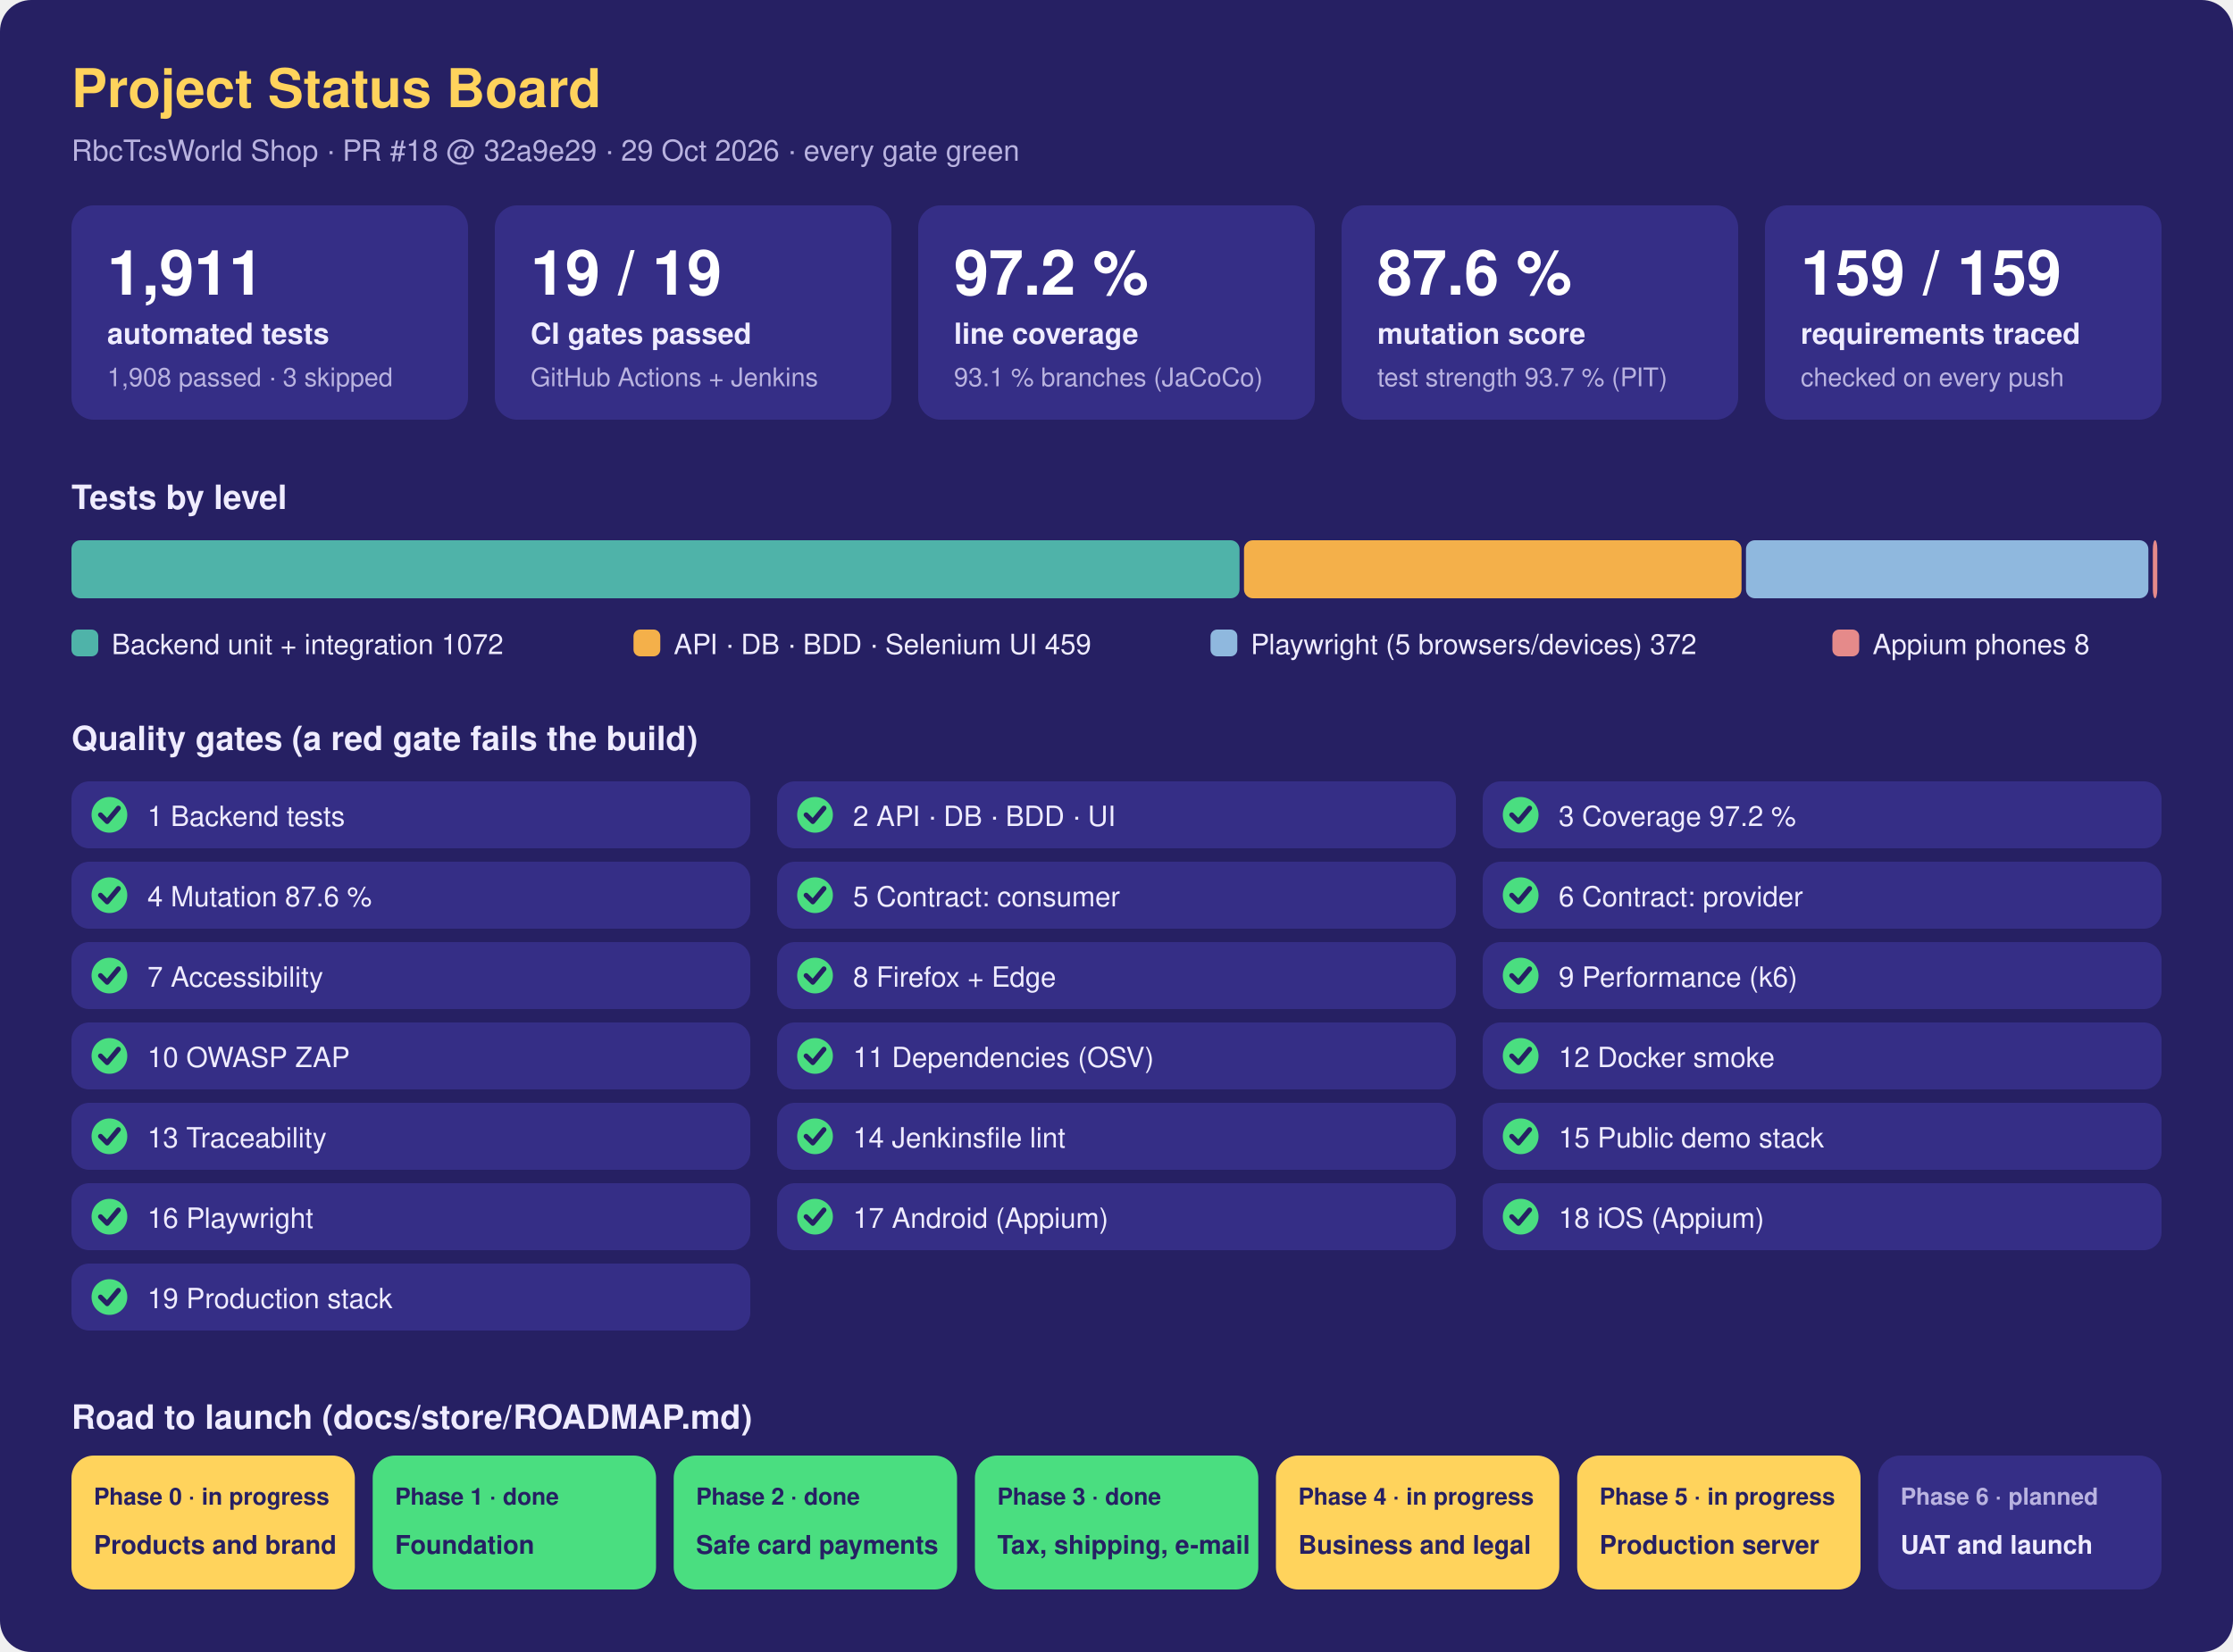
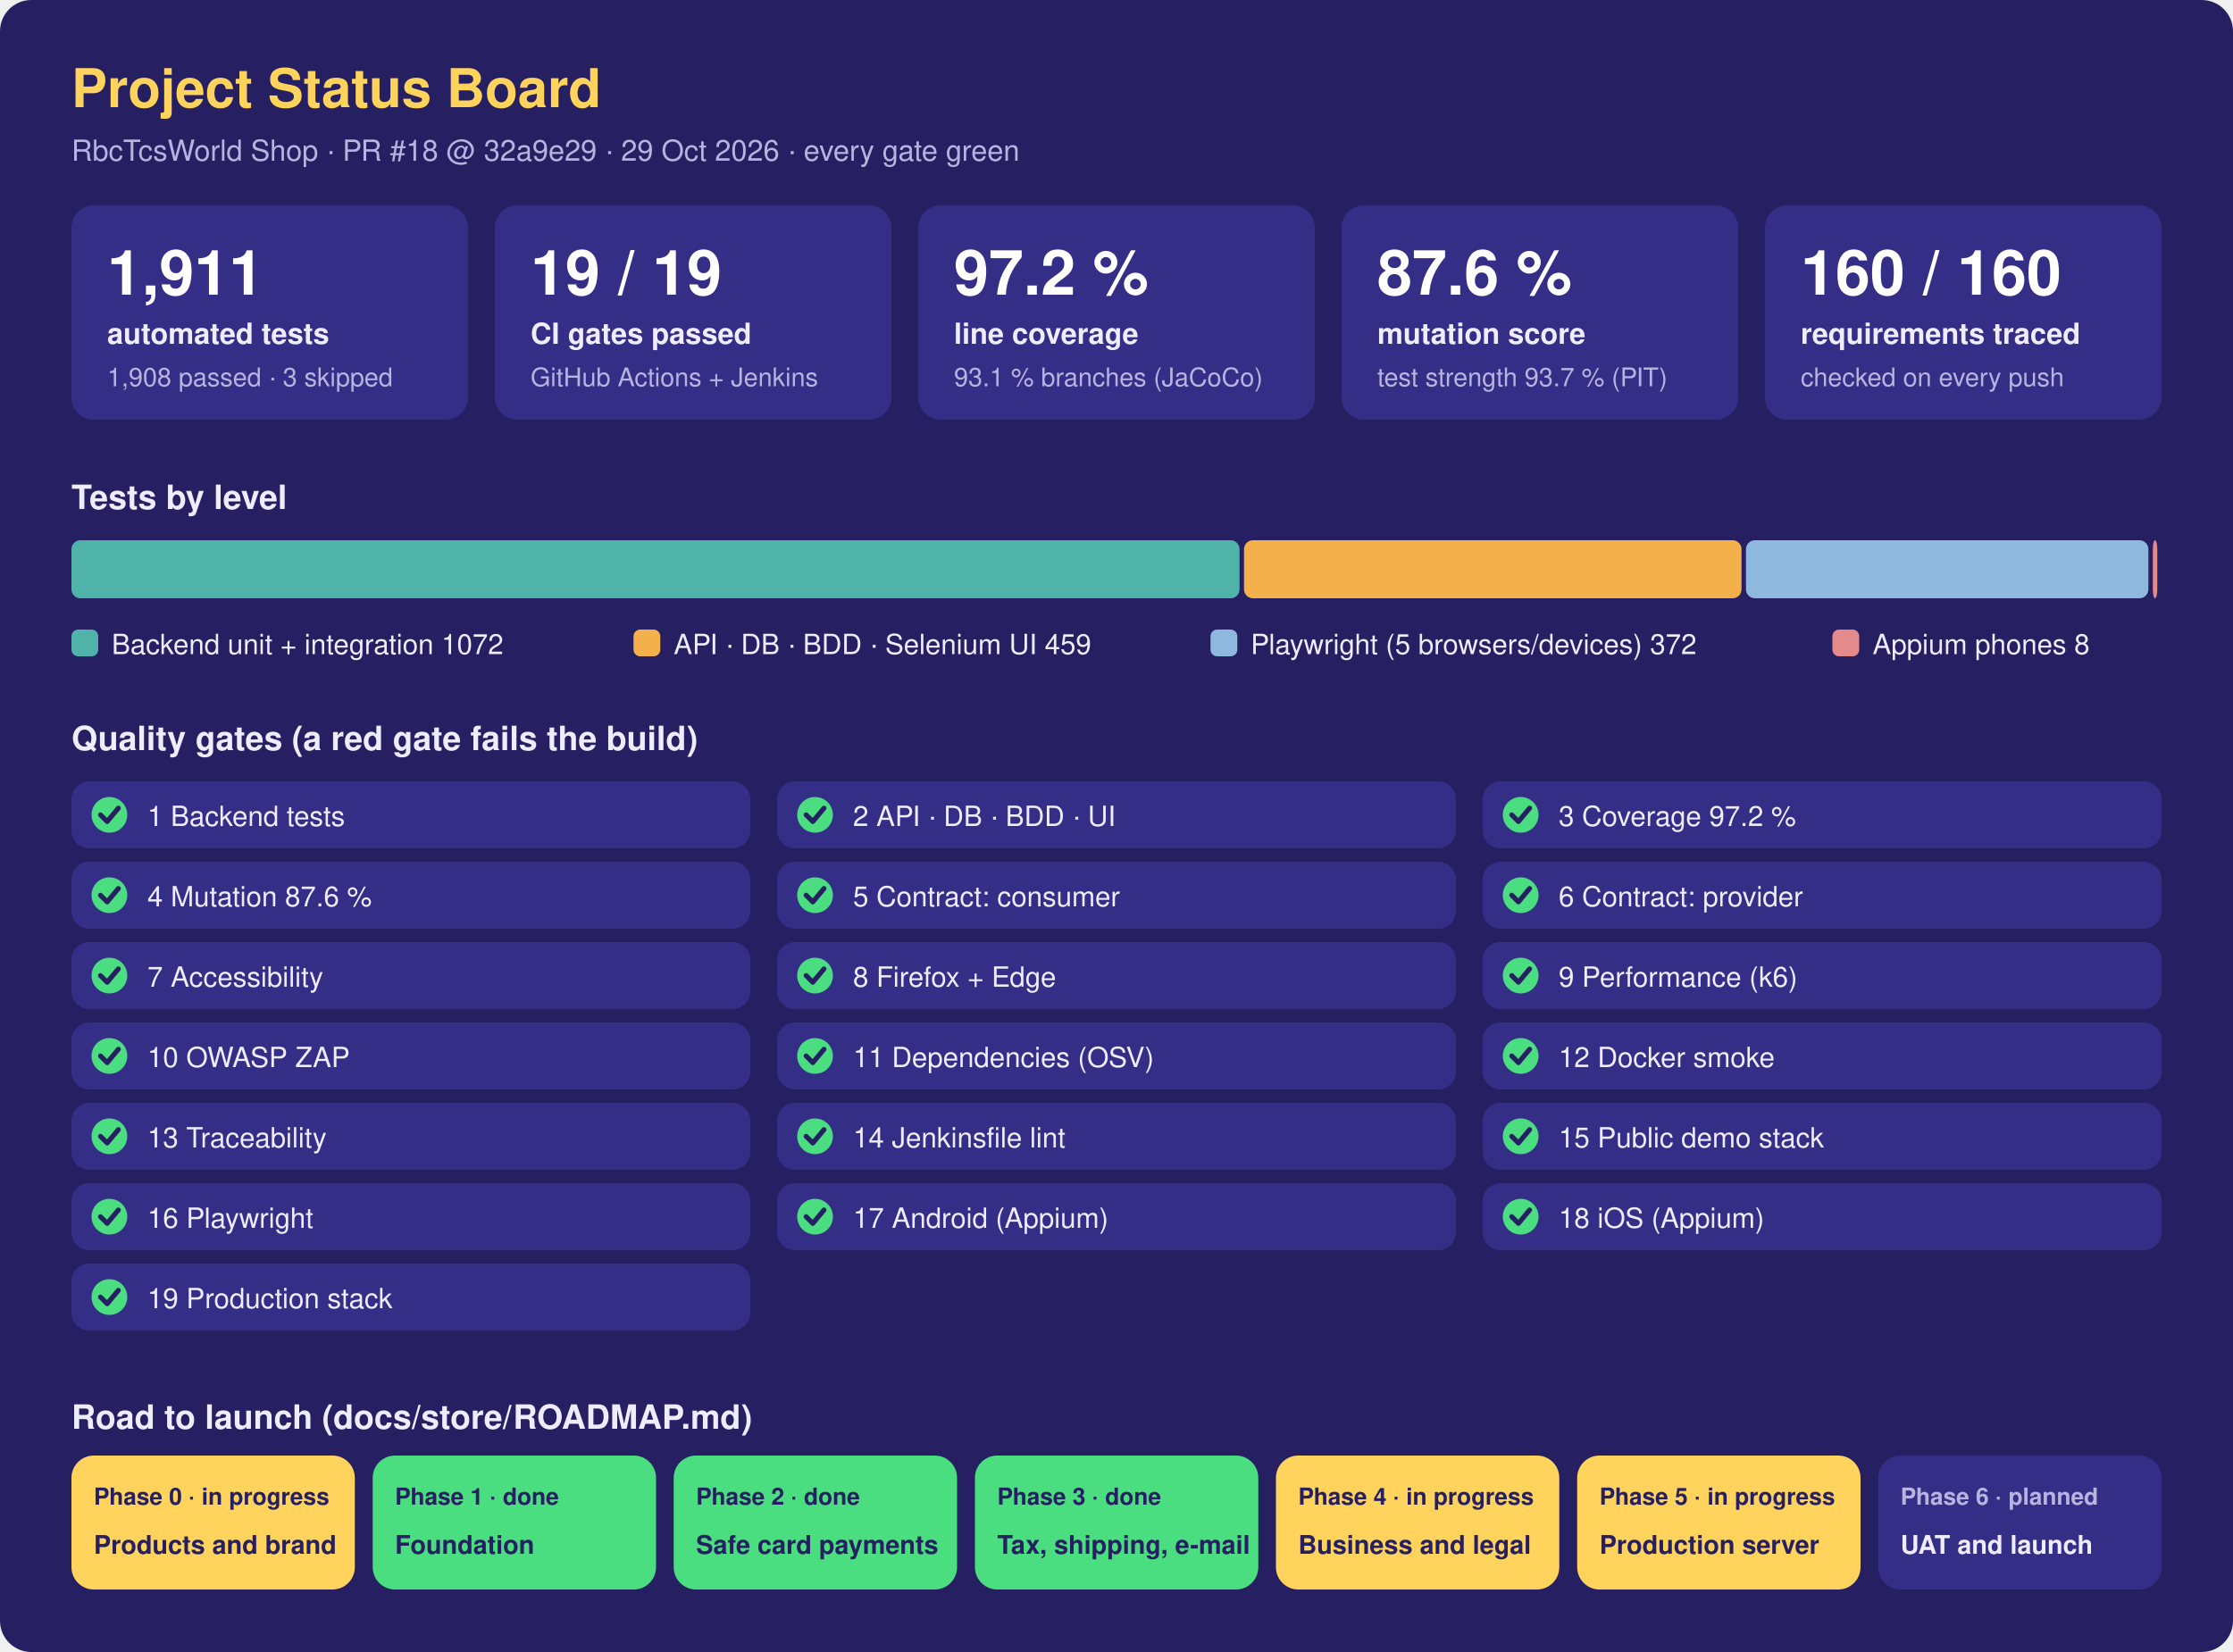
- <svg xmlns="http://www.w3.org/2000/svg" width="1000" height="740" viewBox="0 0 1000 740" role="img" aria-label="Project status board: 1911 automated tests, 1908 passed and 3 skipped by design; 19 of 19 CI gates passed; 97.2 percent line coverage; 87.6 percent mutation score; 159 of 159 requirements traced; road to launch: phase 1 foundation done, phase 0 products in progress, phases 2 and 3 (safe card payments; tax, shipping and e-mail) done, phase 4 business and legal in progress, phase 5 production server built.">
+ <svg xmlns="http://www.w3.org/2000/svg" width="1000" height="740" viewBox="0 0 1000 740" role="img" aria-label="Project status board: 1911 automated tests, 1908 passed and 3 skipped by design; 19 of 19 CI gates passed; 97.2 percent line coverage; 87.6 percent mutation score; 160 of 160 requirements traced; road to launch: phase 1 foundation done, phase 0 products in progress, phases 2 and 3 (safe card payments; tax, shipping and e-mail) done, phase 4 business and legal in progress, phase 5 production server built.">
  <rect width="1000" height="740" rx="14" fill="#262063" />
  <text x="32" y="48" font-family="'Segoe UI', Helvetica, Arial, sans-serif" font-size="24" font-weight="700" fill="#ffd35c" text-anchor="start">Project Status Board</text>
  <text x="32" y="72" font-family="'Segoe UI', Helvetica, Arial, sans-serif" font-size="13" font-weight="400" fill="#b9b3e0" text-anchor="start">RbcTcsWorld Shop · PR #18 @ 32a9e29 · 29 Oct 2026 · every gate green</text>
  <rect x="32.0" y="92" width="177.6" height="96" rx="10" fill="#352e86" />
  <text x="48.0" y="132" font-family="'Segoe UI', Helvetica, Arial, sans-serif" font-size="28" font-weight="700" fill="#ffffff" text-anchor="start">1,911</text>
  <text x="48.0" y="154" font-family="'Segoe UI', Helvetica, Arial, sans-serif" font-size="13" font-weight="600" fill="#efecff" text-anchor="start">automated tests</text>
  <text x="48.0" y="173" font-family="'Segoe UI', Helvetica, Arial, sans-serif" font-size="11.5" font-weight="400" fill="#b9b3e0" text-anchor="start">1,908 passed · 3 skipped</text>
  <rect x="221.6" y="92" width="177.6" height="96" rx="10" fill="#352e86" />
  <text x="237.6" y="132" font-family="'Segoe UI', Helvetica, Arial, sans-serif" font-size="28" font-weight="700" fill="#ffffff" text-anchor="start">19 / 19</text>
  <text x="237.6" y="154" font-family="'Segoe UI', Helvetica, Arial, sans-serif" font-size="13" font-weight="600" fill="#efecff" text-anchor="start">CI gates passed</text>
  <text x="237.6" y="173" font-family="'Segoe UI', Helvetica, Arial, sans-serif" font-size="11.5" font-weight="400" fill="#b9b3e0" text-anchor="start">GitHub Actions + Jenkins</text>
  <rect x="411.2" y="92" width="177.6" height="96" rx="10" fill="#352e86" />
  <text x="427.2" y="132" font-family="'Segoe UI', Helvetica, Arial, sans-serif" font-size="28" font-weight="700" fill="#ffffff" text-anchor="start">97.2 %</text>
  <text x="427.2" y="154" font-family="'Segoe UI', Helvetica, Arial, sans-serif" font-size="13" font-weight="600" fill="#efecff" text-anchor="start">line coverage</text>
  <text x="427.2" y="173" font-family="'Segoe UI', Helvetica, Arial, sans-serif" font-size="11.5" font-weight="400" fill="#b9b3e0" text-anchor="start">93.1 % branches (JaCoCo)</text>
  <rect x="600.8" y="92" width="177.6" height="96" rx="10" fill="#352e86" />
  <text x="616.8" y="132" font-family="'Segoe UI', Helvetica, Arial, sans-serif" font-size="28" font-weight="700" fill="#ffffff" text-anchor="start">87.6 %</text>
  <text x="616.8" y="154" font-family="'Segoe UI', Helvetica, Arial, sans-serif" font-size="13" font-weight="600" fill="#efecff" text-anchor="start">mutation score</text>
  <text x="616.8" y="173" font-family="'Segoe UI', Helvetica, Arial, sans-serif" font-size="11.5" font-weight="400" fill="#b9b3e0" text-anchor="start">test strength 93.7 % (PIT)</text>
  <rect x="790.4" y="92" width="177.6" height="96" rx="10" fill="#352e86" />
-   <text x="806.4" y="132" font-family="'Segoe UI', Helvetica, Arial, sans-serif" font-size="28" font-weight="700" fill="#ffffff" text-anchor="start">159 / 159</text>
+   <text x="806.4" y="132" font-family="'Segoe UI', Helvetica, Arial, sans-serif" font-size="28" font-weight="700" fill="#ffffff" text-anchor="start">160 / 160</text>
  <text x="806.4" y="154" font-family="'Segoe UI', Helvetica, Arial, sans-serif" font-size="13" font-weight="600" fill="#efecff" text-anchor="start">requirements traced</text>
  <text x="806.4" y="173" font-family="'Segoe UI', Helvetica, Arial, sans-serif" font-size="11.5" font-weight="400" fill="#b9b3e0" text-anchor="start">checked on every push</text>
  <text x="32" y="228" font-family="'Segoe UI', Helvetica, Arial, sans-serif" font-size="15" font-weight="700" fill="#efecff" text-anchor="start">Tests by level</text>
  <rect x="32.0" y="242" width="523.1" height="26" rx="4" fill="#4fb3a9" />
  <rect x="557.1" y="242" width="222.8" height="26" rx="4" fill="#f4b04a" />
  <rect x="781.9" y="242" width="180.2" height="26" rx="4" fill="#8fb8de" />
  <rect x="964.1" y="242" width="2.0" height="26" rx="4" fill="#e58a8a" />
  <rect x="32" y="282" width="12" height="12" rx="3" fill="#4fb3a9" />
  <text x="50" y="293" font-family="'Segoe UI', Helvetica, Arial, sans-serif" font-size="12.5" font-weight="400" fill="#efecff" text-anchor="start">Backend unit + integration 1072</text>
  <rect x="283.7" y="282" width="12" height="12" rx="3" fill="#f4b04a" />
  <text x="301.7" y="293" font-family="'Segoe UI', Helvetica, Arial, sans-serif" font-size="12.5" font-weight="400" fill="#efecff" text-anchor="start">API · DB · BDD · Selenium UI 459</text>
  <rect x="542.1" y="282" width="12" height="12" rx="3" fill="#8fb8de" />
  <text x="560.1" y="293" font-family="'Segoe UI', Helvetica, Arial, sans-serif" font-size="12.5" font-weight="400" fill="#efecff" text-anchor="start">Playwright (5 browsers/devices) 372</text>
  <rect x="820.6" y="282" width="12" height="12" rx="3" fill="#e58a8a" />
  <text x="838.6" y="293" font-family="'Segoe UI', Helvetica, Arial, sans-serif" font-size="12.5" font-weight="400" fill="#efecff" text-anchor="start">Appium phones 8</text>
  <text x="32" y="336" font-family="'Segoe UI', Helvetica, Arial, sans-serif" font-size="15" font-weight="700" fill="#efecff" text-anchor="start">Quality gates (a red gate fails the build)</text>
  <rect x="32.0" y="350" width="304.0" height="30" rx="8" fill="#352e86" />
  <circle cx="49.0" cy="365" r="8" fill="#4ade80" />
  <path d="M45.0 365 l3 3 l5 -6" fill="none" stroke="#262063" stroke-width="2.2" stroke-linecap="round" stroke-linejoin="round" />
  <text x="66.0" y="370" font-family="'Segoe UI', Helvetica, Arial, sans-serif" font-size="12.5" font-weight="400" fill="#efecff" text-anchor="start">1  Backend tests</text>
  <rect x="348.0" y="350" width="304.0" height="30" rx="8" fill="#352e86" />
  <circle cx="365.0" cy="365" r="8" fill="#4ade80" />
  <path d="M361.0 365 l3 3 l5 -6" fill="none" stroke="#262063" stroke-width="2.2" stroke-linecap="round" stroke-linejoin="round" />
  <text x="382.0" y="370" font-family="'Segoe UI', Helvetica, Arial, sans-serif" font-size="12.5" font-weight="400" fill="#efecff" text-anchor="start">2  API · DB · BDD · UI</text>
  <rect x="664.0" y="350" width="304.0" height="30" rx="8" fill="#352e86" />
  <circle cx="681.0" cy="365" r="8" fill="#4ade80" />
  <path d="M677.0 365 l3 3 l5 -6" fill="none" stroke="#262063" stroke-width="2.2" stroke-linecap="round" stroke-linejoin="round" />
  <text x="698.0" y="370" font-family="'Segoe UI', Helvetica, Arial, sans-serif" font-size="12.5" font-weight="400" fill="#efecff" text-anchor="start">3  Coverage 97.2 %</text>
  <rect x="32.0" y="386" width="304.0" height="30" rx="8" fill="#352e86" />
  <circle cx="49.0" cy="401" r="8" fill="#4ade80" />
  <path d="M45.0 401 l3 3 l5 -6" fill="none" stroke="#262063" stroke-width="2.2" stroke-linecap="round" stroke-linejoin="round" />
  <text x="66.0" y="406" font-family="'Segoe UI', Helvetica, Arial, sans-serif" font-size="12.5" font-weight="400" fill="#efecff" text-anchor="start">4  Mutation 87.6 %</text>
  <rect x="348.0" y="386" width="304.0" height="30" rx="8" fill="#352e86" />
  <circle cx="365.0" cy="401" r="8" fill="#4ade80" />
  <path d="M361.0 401 l3 3 l5 -6" fill="none" stroke="#262063" stroke-width="2.2" stroke-linecap="round" stroke-linejoin="round" />
  <text x="382.0" y="406" font-family="'Segoe UI', Helvetica, Arial, sans-serif" font-size="12.5" font-weight="400" fill="#efecff" text-anchor="start">5  Contract: consumer</text>
  <rect x="664.0" y="386" width="304.0" height="30" rx="8" fill="#352e86" />
  <circle cx="681.0" cy="401" r="8" fill="#4ade80" />
  <path d="M677.0 401 l3 3 l5 -6" fill="none" stroke="#262063" stroke-width="2.2" stroke-linecap="round" stroke-linejoin="round" />
  <text x="698.0" y="406" font-family="'Segoe UI', Helvetica, Arial, sans-serif" font-size="12.5" font-weight="400" fill="#efecff" text-anchor="start">6  Contract: provider</text>
  <rect x="32.0" y="422" width="304.0" height="30" rx="8" fill="#352e86" />
  <circle cx="49.0" cy="437" r="8" fill="#4ade80" />
  <path d="M45.0 437 l3 3 l5 -6" fill="none" stroke="#262063" stroke-width="2.2" stroke-linecap="round" stroke-linejoin="round" />
  <text x="66.0" y="442" font-family="'Segoe UI', Helvetica, Arial, sans-serif" font-size="12.5" font-weight="400" fill="#efecff" text-anchor="start">7  Accessibility</text>
  <rect x="348.0" y="422" width="304.0" height="30" rx="8" fill="#352e86" />
  <circle cx="365.0" cy="437" r="8" fill="#4ade80" />
  <path d="M361.0 437 l3 3 l5 -6" fill="none" stroke="#262063" stroke-width="2.2" stroke-linecap="round" stroke-linejoin="round" />
  <text x="382.0" y="442" font-family="'Segoe UI', Helvetica, Arial, sans-serif" font-size="12.5" font-weight="400" fill="#efecff" text-anchor="start">8  Firefox + Edge</text>
  <rect x="664.0" y="422" width="304.0" height="30" rx="8" fill="#352e86" />
  <circle cx="681.0" cy="437" r="8" fill="#4ade80" />
  <path d="M677.0 437 l3 3 l5 -6" fill="none" stroke="#262063" stroke-width="2.2" stroke-linecap="round" stroke-linejoin="round" />
  <text x="698.0" y="442" font-family="'Segoe UI', Helvetica, Arial, sans-serif" font-size="12.5" font-weight="400" fill="#efecff" text-anchor="start">9  Performance (k6)</text>
  <rect x="32.0" y="458" width="304.0" height="30" rx="8" fill="#352e86" />
  <circle cx="49.0" cy="473" r="8" fill="#4ade80" />
  <path d="M45.0 473 l3 3 l5 -6" fill="none" stroke="#262063" stroke-width="2.2" stroke-linecap="round" stroke-linejoin="round" />
  <text x="66.0" y="478" font-family="'Segoe UI', Helvetica, Arial, sans-serif" font-size="12.5" font-weight="400" fill="#efecff" text-anchor="start">10  OWASP ZAP</text>
  <rect x="348.0" y="458" width="304.0" height="30" rx="8" fill="#352e86" />
  <circle cx="365.0" cy="473" r="8" fill="#4ade80" />
  <path d="M361.0 473 l3 3 l5 -6" fill="none" stroke="#262063" stroke-width="2.2" stroke-linecap="round" stroke-linejoin="round" />
  <text x="382.0" y="478" font-family="'Segoe UI', Helvetica, Arial, sans-serif" font-size="12.5" font-weight="400" fill="#efecff" text-anchor="start">11  Dependencies (OSV)</text>
  <rect x="664.0" y="458" width="304.0" height="30" rx="8" fill="#352e86" />
  <circle cx="681.0" cy="473" r="8" fill="#4ade80" />
  <path d="M677.0 473 l3 3 l5 -6" fill="none" stroke="#262063" stroke-width="2.2" stroke-linecap="round" stroke-linejoin="round" />
  <text x="698.0" y="478" font-family="'Segoe UI', Helvetica, Arial, sans-serif" font-size="12.5" font-weight="400" fill="#efecff" text-anchor="start">12  Docker smoke</text>
  <rect x="32.0" y="494" width="304.0" height="30" rx="8" fill="#352e86" />
  <circle cx="49.0" cy="509" r="8" fill="#4ade80" />
  <path d="M45.0 509 l3 3 l5 -6" fill="none" stroke="#262063" stroke-width="2.2" stroke-linecap="round" stroke-linejoin="round" />
  <text x="66.0" y="514" font-family="'Segoe UI', Helvetica, Arial, sans-serif" font-size="12.5" font-weight="400" fill="#efecff" text-anchor="start">13  Traceability</text>
  <rect x="348.0" y="494" width="304.0" height="30" rx="8" fill="#352e86" />
  <circle cx="365.0" cy="509" r="8" fill="#4ade80" />
  <path d="M361.0 509 l3 3 l5 -6" fill="none" stroke="#262063" stroke-width="2.2" stroke-linecap="round" stroke-linejoin="round" />
  <text x="382.0" y="514" font-family="'Segoe UI', Helvetica, Arial, sans-serif" font-size="12.5" font-weight="400" fill="#efecff" text-anchor="start">14  Jenkinsfile lint</text>
  <rect x="664.0" y="494" width="304.0" height="30" rx="8" fill="#352e86" />
  <circle cx="681.0" cy="509" r="8" fill="#4ade80" />
  <path d="M677.0 509 l3 3 l5 -6" fill="none" stroke="#262063" stroke-width="2.2" stroke-linecap="round" stroke-linejoin="round" />
  <text x="698.0" y="514" font-family="'Segoe UI', Helvetica, Arial, sans-serif" font-size="12.5" font-weight="400" fill="#efecff" text-anchor="start">15  Public demo stack</text>
  <rect x="32.0" y="530" width="304.0" height="30" rx="8" fill="#352e86" />
  <circle cx="49.0" cy="545" r="8" fill="#4ade80" />
  <path d="M45.0 545 l3 3 l5 -6" fill="none" stroke="#262063" stroke-width="2.2" stroke-linecap="round" stroke-linejoin="round" />
  <text x="66.0" y="550" font-family="'Segoe UI', Helvetica, Arial, sans-serif" font-size="12.5" font-weight="400" fill="#efecff" text-anchor="start">16  Playwright</text>
  <rect x="348.0" y="530" width="304.0" height="30" rx="8" fill="#352e86" />
  <circle cx="365.0" cy="545" r="8" fill="#4ade80" />
  <path d="M361.0 545 l3 3 l5 -6" fill="none" stroke="#262063" stroke-width="2.2" stroke-linecap="round" stroke-linejoin="round" />
  <text x="382.0" y="550" font-family="'Segoe UI', Helvetica, Arial, sans-serif" font-size="12.5" font-weight="400" fill="#efecff" text-anchor="start">17  Android (Appium)</text>
  <rect x="664.0" y="530" width="304.0" height="30" rx="8" fill="#352e86" />
  <circle cx="681.0" cy="545" r="8" fill="#4ade80" />
  <path d="M677.0 545 l3 3 l5 -6" fill="none" stroke="#262063" stroke-width="2.2" stroke-linecap="round" stroke-linejoin="round" />
  <text x="698.0" y="550" font-family="'Segoe UI', Helvetica, Arial, sans-serif" font-size="12.5" font-weight="400" fill="#efecff" text-anchor="start">18  iOS (Appium)</text>
  <rect x="32.0" y="566" width="304.0" height="30" rx="8" fill="#352e86" />
  <circle cx="49.0" cy="581" r="8" fill="#4ade80" />
  <path d="M45.0 581 l3 3 l5 -6" fill="none" stroke="#262063" stroke-width="2.2" stroke-linecap="round" stroke-linejoin="round" />
  <text x="66.0" y="586" font-family="'Segoe UI', Helvetica, Arial, sans-serif" font-size="12.5" font-weight="400" fill="#efecff" text-anchor="start">19  Production stack</text>
  <text x="32" y="640" font-family="'Segoe UI', Helvetica, Arial, sans-serif" font-size="15" font-weight="700" fill="#efecff" text-anchor="start">Road to launch (docs/store/ROADMAP.md)</text>
  <rect x="32.0" y="652" width="126.9" height="60" rx="10" fill="#ffd35c" />
  <text x="42.0" y="674" font-family="'Segoe UI', Helvetica, Arial, sans-serif" font-size="10.5" font-weight="700" fill="#262063" text-anchor="start">Phase 0 · in progress</text>
  <text x="42.0" y="696" font-family="'Segoe UI', Helvetica, Arial, sans-serif" font-size="11.5" font-weight="600" fill="#262063" text-anchor="start">Products and brand</text>
  <rect x="166.9" y="652" width="126.9" height="60" rx="10" fill="#4ade80" />
  <text x="176.9" y="674" font-family="'Segoe UI', Helvetica, Arial, sans-serif" font-size="10.5" font-weight="700" fill="#262063" text-anchor="start">Phase 1 · done</text>
  <text x="176.9" y="696" font-family="'Segoe UI', Helvetica, Arial, sans-serif" font-size="11.5" font-weight="600" fill="#262063" text-anchor="start">Foundation</text>
  <rect x="301.7" y="652" width="126.9" height="60" rx="10" fill="#4ade80" />
  <text x="311.7" y="674" font-family="'Segoe UI', Helvetica, Arial, sans-serif" font-size="10.5" font-weight="700" fill="#262063" text-anchor="start">Phase 2 · done</text>
  <text x="311.7" y="696" font-family="'Segoe UI', Helvetica, Arial, sans-serif" font-size="11.5" font-weight="600" fill="#262063" text-anchor="start">Safe card payments</text>
  <rect x="436.6" y="652" width="126.9" height="60" rx="10" fill="#4ade80" />
  <text x="446.6" y="674" font-family="'Segoe UI', Helvetica, Arial, sans-serif" font-size="10.5" font-weight="700" fill="#262063" text-anchor="start">Phase 3 · done</text>
  <text x="446.6" y="696" font-family="'Segoe UI', Helvetica, Arial, sans-serif" font-size="11.5" font-weight="600" fill="#262063" text-anchor="start">Tax, shipping, e-mail</text>
  <rect x="571.4" y="652" width="126.9" height="60" rx="10" fill="#ffd35c" />
  <text x="581.4" y="674" font-family="'Segoe UI', Helvetica, Arial, sans-serif" font-size="10.5" font-weight="700" fill="#262063" text-anchor="start">Phase 4 · in progress</text>
  <text x="581.4" y="696" font-family="'Segoe UI', Helvetica, Arial, sans-serif" font-size="11.5" font-weight="600" fill="#262063" text-anchor="start">Business and legal</text>
  <rect x="706.3" y="652" width="126.9" height="60" rx="10" fill="#ffd35c" />
  <text x="716.3" y="674" font-family="'Segoe UI', Helvetica, Arial, sans-serif" font-size="10.5" font-weight="700" fill="#262063" text-anchor="start">Phase 5 · in progress</text>
  <text x="716.3" y="696" font-family="'Segoe UI', Helvetica, Arial, sans-serif" font-size="11.5" font-weight="600" fill="#262063" text-anchor="start">Production server</text>
  <rect x="841.1" y="652" width="126.9" height="60" rx="10" fill="#352e86" />
  <text x="851.1" y="674" font-family="'Segoe UI', Helvetica, Arial, sans-serif" font-size="10.5" font-weight="700" fill="#b9b3e0" text-anchor="start">Phase 6 · planned</text>
  <text x="851.1" y="696" font-family="'Segoe UI', Helvetica, Arial, sans-serif" font-size="11.5" font-weight="600" fill="#efecff" text-anchor="start">UAT and launch</text>
</svg>
